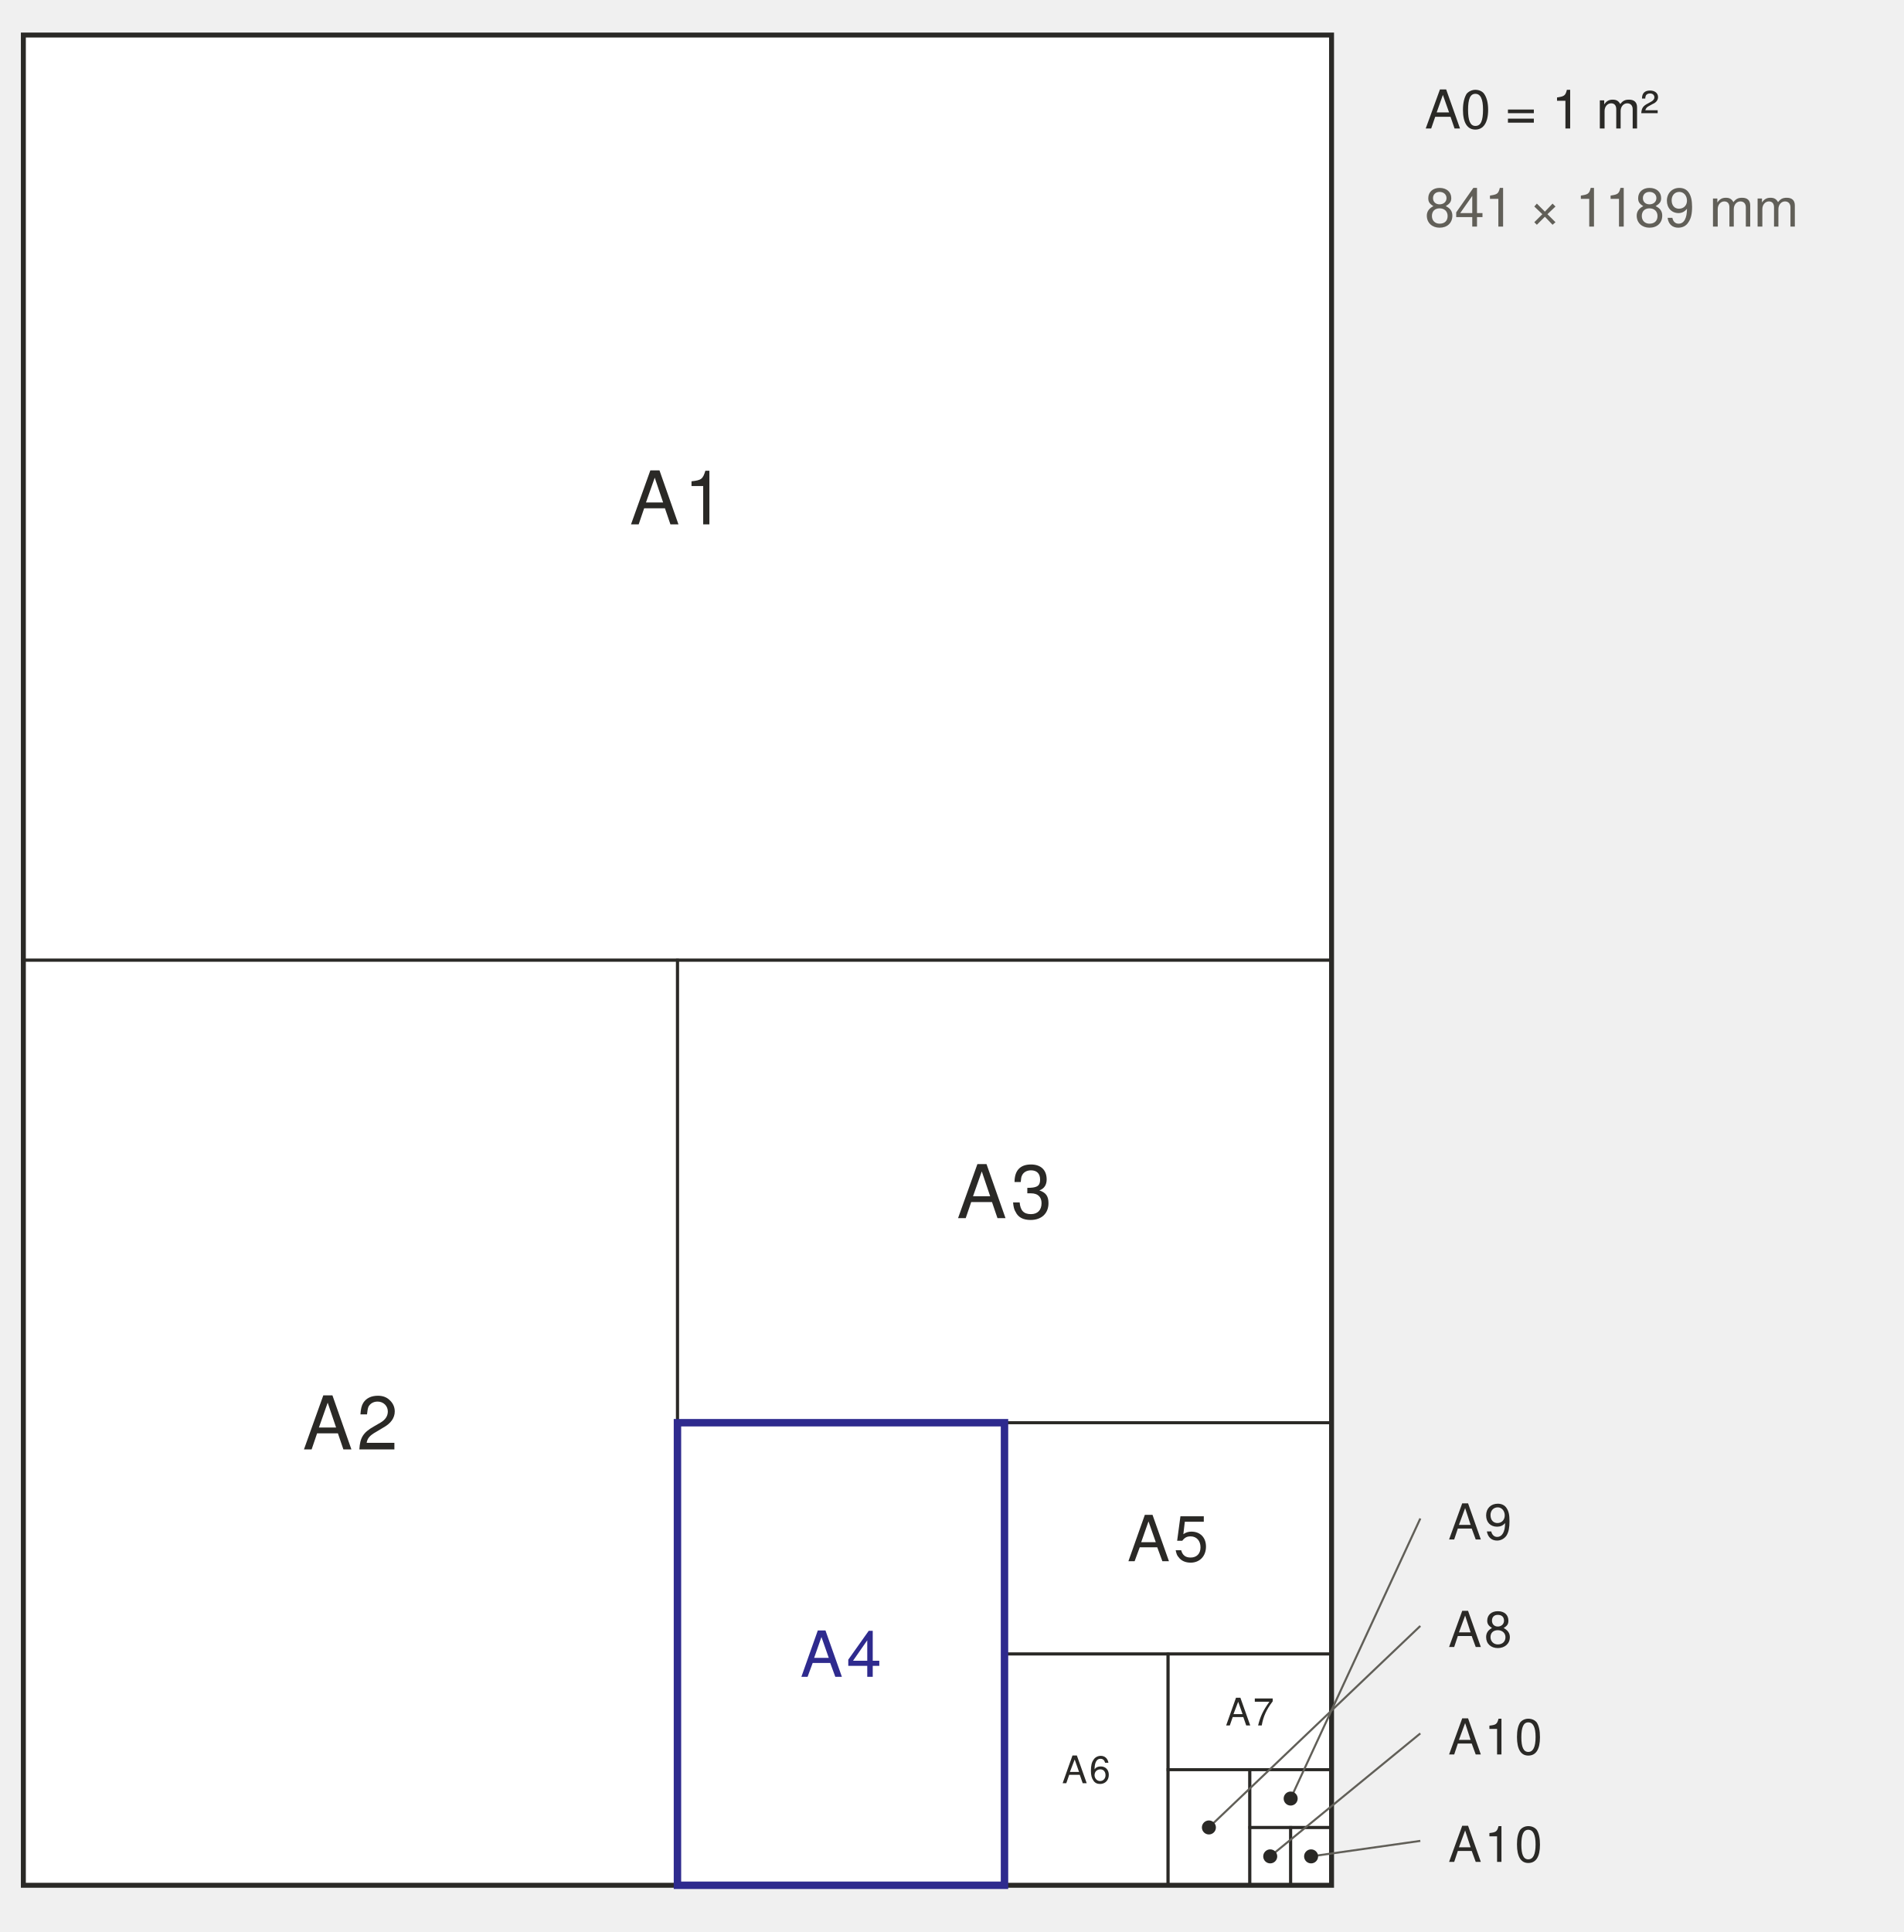
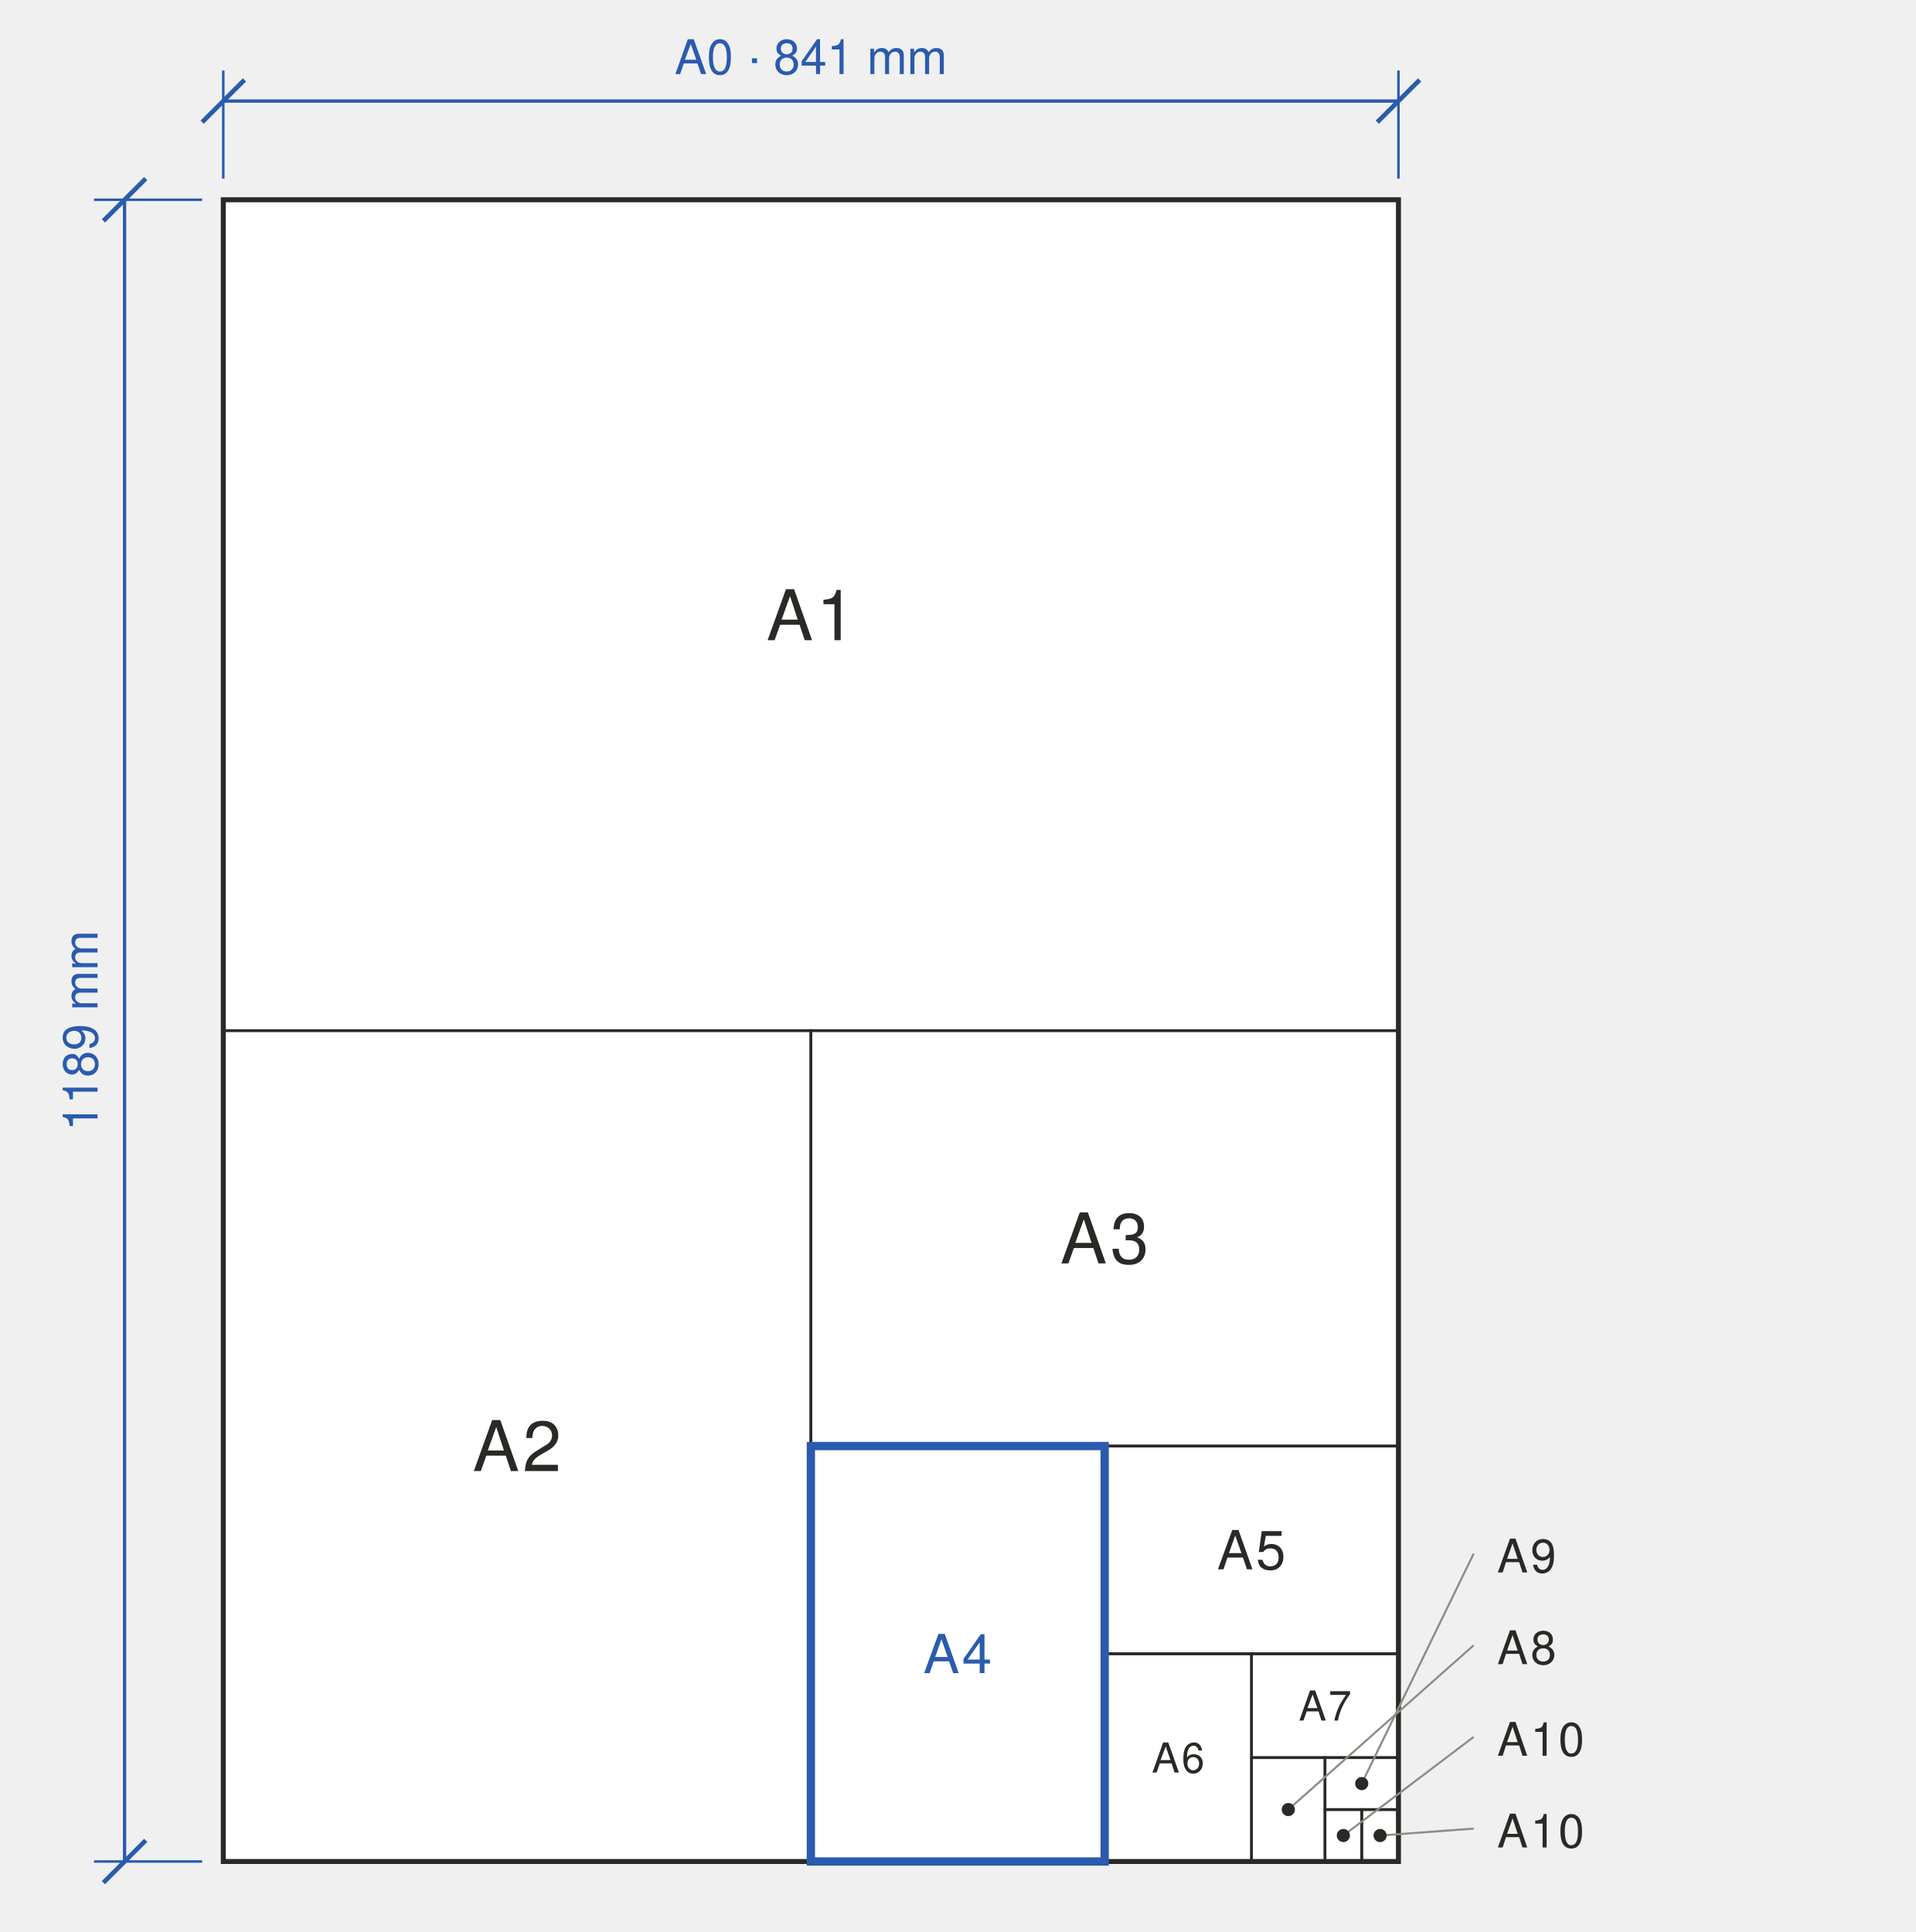
- <svg xmlns="http://www.w3.org/2000/svg" viewBox="0 0 81.5 82.696" width="81.5mm" height="82.696mm" role="img" aria-label="The A-series: an A0 rectangle halved repeatedly into A1 to A10, with the A4 cell outlined in ink blue">
-   <rect x="1" y="1.5" width="56" height="79.196" fill="#fff" stroke="#2A2926" stroke-width="0.212" />
-   <rect x="1" y="1.5" width="56" height="39.598" fill="none" stroke="#2A2926" stroke-width="0.123" />
-   <rect x="1" y="41.098" width="28" height="39.598" fill="none" stroke="#2A2926" stroke-width="0.123" />
-   <rect x="29" y="41.098" width="28" height="19.799" fill="none" stroke="#2A2926" stroke-width="0.123" />
-   <rect x="29" y="60.897" width="14" height="19.799" fill="none" stroke="#2A2926" stroke-width="0.123" />
-   <rect x="43" y="60.897" width="14" height="9.899" fill="none" stroke="#2A2926" stroke-width="0.123" />
-   <rect x="43" y="70.796" width="7" height="9.899" fill="none" stroke="#2A2926" stroke-width="0.123" />
-   <rect x="50" y="70.796" width="7" height="4.95" fill="none" stroke="#2A2926" stroke-width="0.123" />
-   <rect x="50" y="75.746" width="3.5" height="4.95" fill="none" stroke="#2A2926" stroke-width="0.123" />
-   <rect x="53.5" y="75.746" width="3.5" height="2.475" fill="none" stroke="#2A2926" stroke-width="0.123" />
-   <rect x="53.5" y="78.221" width="1.75" height="2.475" fill="none" stroke="#2A2926" stroke-width="0.123" />
-   <rect x="55.25" y="78.221" width="1.75" height="2.475" fill="none" stroke="#2A2926" stroke-width="0.123" />
-   <rect x="29" y="60.897" width="14" height="19.799" fill="none" stroke="#2E2A8E" stroke-width="0.318" />
-   <text x="29" y="22.442" font-family="Hanken Grotesk, Helvetica, Arial, sans-serif" font-size="3.175" text-anchor="middle" letter-spacing="0.06em" fill="#2A2926">A1</text>
-   <text x="15" y="62.04" font-family="Hanken Grotesk, Helvetica, Arial, sans-serif" font-size="3.175" text-anchor="middle" letter-spacing="0.06em" fill="#2A2926">A2</text>
-   <text x="43" y="52.141" font-family="Hanken Grotesk, Helvetica, Arial, sans-serif" font-size="3.175" text-anchor="middle" letter-spacing="0.06em" fill="#2A2926">A3</text>
-   <text x="36" y="71.774" font-family="Hanken Grotesk, Helvetica, Arial, sans-serif" font-size="2.717" text-anchor="middle" letter-spacing="0.06em" fill="#2E2A8E">A4</text>
-   <text x="50" y="66.825" font-family="Hanken Grotesk, Helvetica, Arial, sans-serif" font-size="2.717" text-anchor="middle" letter-spacing="0.06em" fill="#2A2926">A5</text>
-   <text x="46.5" y="76.33" font-family="Hanken Grotesk, Helvetica, Arial, sans-serif" font-size="1.623" text-anchor="middle" letter-spacing="0.06em" fill="#2A2926">A6</text>
-   <text x="53.5" y="73.856" font-family="Hanken Grotesk, Helvetica, Arial, sans-serif" font-size="1.623" text-anchor="middle" letter-spacing="0.06em" fill="#2A2926">A7</text>
-   <path d="M55.25 76.984L60.8 64.996" stroke="#615F58" stroke-width="0.088" fill="none" />
-   <circle cx="55.25" cy="76.984" r="0.3" fill="#2A2926" />
-   <text x="62" y="65.896" font-family="Hanken Grotesk, Helvetica, Arial, sans-serif" font-size="2.117" letter-spacing="0.06em" fill="#2A2926">A9</text>
-   <path d="M51.75 78.221L60.8 69.596" stroke="#615F58" stroke-width="0.088" fill="none" />
-   <circle cx="51.75" cy="78.221" r="0.3" fill="#2A2926" />
-   <text x="62" y="70.496" font-family="Hanken Grotesk, Helvetica, Arial, sans-serif" font-size="2.117" letter-spacing="0.06em" fill="#2A2926">A8</text>
-   <path d="M54.375 79.459L60.8 74.196" stroke="#615F58" stroke-width="0.088" fill="none" />
-   <circle cx="54.375" cy="79.459" r="0.3" fill="#2A2926" />
-   <text x="62" y="75.096" font-family="Hanken Grotesk, Helvetica, Arial, sans-serif" font-size="2.117" letter-spacing="0.06em" fill="#2A2926">A10</text>
-   <path d="M56.125 79.459L60.8 78.796" stroke="#615F58" stroke-width="0.088" fill="none" />
-   <circle cx="56.125" cy="79.459" r="0.3" fill="#2A2926" />
-   <text x="62" y="79.696" font-family="Hanken Grotesk, Helvetica, Arial, sans-serif" font-size="2.117" letter-spacing="0.06em" fill="#2A2926">A10</text>
-   <text x="61" y="5.5" font-family="Hanken Grotesk, Helvetica, Arial, sans-serif" font-size="2.293" fill="#2A2926">A0 = 1 m²</text>
-   <text x="61" y="9.7" font-family="Hanken Grotesk, Helvetica, Arial, sans-serif" font-size="2.293" fill="#615F58">841 × 1189 mm</text>
+ <svg xmlns="http://www.w3.org/2000/svg" viewBox="0 0 81.5 82.211" width="81.5mm" height="82.211mm" role="img" aria-label="The A-series: an A0 rectangle of 841 by 1189 millimetres halved repeatedly into A1 to A10, with the A4 cell outlined in blueprint blue">
+   <rect x="9.5" y="8.5" width="50" height="70.711" fill="#fff" stroke="#2A2926" stroke-width="0.212" />
+   <rect x="9.5" y="8.5" width="50" height="35.355" fill="none" stroke="#2A2926" stroke-width="0.113" />
+   <rect x="9.5" y="43.855" width="25" height="35.355" fill="none" stroke="#2A2926" stroke-width="0.113" />
+   <rect x="34.5" y="43.855" width="25" height="17.678" fill="none" stroke="#2A2926" stroke-width="0.113" />
+   <rect x="34.5" y="61.533" width="12.5" height="17.678" fill="none" stroke="#2A2926" stroke-width="0.113" />
+   <rect x="47" y="61.533" width="12.5" height="8.839" fill="none" stroke="#2A2926" stroke-width="0.113" />
+   <rect x="47" y="70.372" width="6.25" height="8.839" fill="none" stroke="#2A2926" stroke-width="0.113" />
+   <rect x="53.25" y="70.372" width="6.25" height="4.419" fill="none" stroke="#2A2926" stroke-width="0.113" />
+   <rect x="53.25" y="74.791" width="3.125" height="4.419" fill="none" stroke="#2A2926" stroke-width="0.113" />
+   <rect x="56.375" y="74.791" width="3.125" height="2.21" fill="none" stroke="#2A2926" stroke-width="0.113" />
+   <rect x="56.375" y="77.001" width="1.563" height="2.21" fill="none" stroke="#2A2926" stroke-width="0.113" />
+   <rect x="57.938" y="77.001" width="1.563" height="2.21" fill="none" stroke="#2A2926" stroke-width="0.113" />
+   <rect x="34.5" y="61.533" width="12.5" height="17.678" fill="none" stroke="#2A5BAE" stroke-width="0.353" />
+   <text x="34.5" y="27.245" font-family="Hanken Grotesk, Helvetica, Arial, sans-serif" font-size="2.964" font-weight="400" fill="#2A2926" text-anchor="middle" letter-spacing="0.05em">A1</text>
+   <text x="22" y="62.6" font-family="Hanken Grotesk, Helvetica, Arial, sans-serif" font-size="2.964" font-weight="400" fill="#2A2926" text-anchor="middle" letter-spacing="0.05em">A2</text>
+   <text x="47" y="53.761" font-family="Hanken Grotesk, Helvetica, Arial, sans-serif" font-size="2.964" font-weight="400" fill="#2A2926" text-anchor="middle" letter-spacing="0.05em">A3</text>
+   <text x="40.75" y="71.197" font-family="Hanken Grotesk, Helvetica, Arial, sans-serif" font-size="2.293" font-weight="500" fill="#2A5BAE" text-anchor="middle" letter-spacing="0.05em">A4</text>
+   <text x="53.25" y="66.778" font-family="Hanken Grotesk, Helvetica, Arial, sans-serif" font-size="2.293" font-weight="400" fill="#2A2926" text-anchor="middle" letter-spacing="0.05em">A5</text>
+   <text x="50.125" y="75.426" font-family="Hanken Grotesk, Helvetica, Arial, sans-serif" font-size="1.764" font-weight="400" fill="#2A2926" text-anchor="middle" letter-spacing="0.05em">A6</text>
+   <text x="56.375" y="73.217" font-family="Hanken Grotesk, Helvetica, Arial, sans-serif" font-size="1.764" font-weight="400" fill="#2A2926" text-anchor="middle" letter-spacing="0.05em">A7</text>
+   <path d="M57.938 75.896L62.7 66.111" fill="none" stroke="#8F8C85" stroke-width="0.088" />
+   <circle cx="57.938" cy="75.896" r="0.28" fill="#2A2926" />
+   <text x="63.7" y="66.911" font-family="Hanken Grotesk, Helvetica, Arial, sans-serif" font-size="1.976" font-weight="400" fill="#2A2926" letter-spacing="0.05em">A9</text>
+   <path d="M54.813 77.001L62.7 70.011" fill="none" stroke="#8F8C85" stroke-width="0.088" />
+   <circle cx="54.813" cy="77.001" r="0.28" fill="#2A2926" />
+   <text x="63.7" y="70.811" font-family="Hanken Grotesk, Helvetica, Arial, sans-serif" font-size="1.976" font-weight="400" fill="#2A2926" letter-spacing="0.05em">A8</text>
+   <path d="M57.156 78.106L62.7 73.911" fill="none" stroke="#8F8C85" stroke-width="0.088" />
+   <circle cx="57.156" cy="78.106" r="0.28" fill="#2A2926" />
+   <text x="63.7" y="74.711" font-family="Hanken Grotesk, Helvetica, Arial, sans-serif" font-size="1.976" font-weight="400" fill="#2A2926" letter-spacing="0.05em">A10</text>
+   <path d="M58.719 78.106L62.7 77.811" fill="none" stroke="#8F8C85" stroke-width="0.088" />
+   <circle cx="58.719" cy="78.106" r="0.28" fill="#2A2926" />
+   <text x="63.7" y="78.611" font-family="Hanken Grotesk, Helvetica, Arial, sans-serif" font-size="1.976" font-weight="400" fill="#2A2926" letter-spacing="0.05em">A10</text>
+   <path d="M9.5 7.6V3M59.5 7.6V3" fill="none" stroke="#2A5BAE" stroke-width="0.106" />
+   <path d="M9.5 4.3H59.5" fill="none" stroke="#2A5BAE" stroke-width="0.141" />
+   <path d="M8.6 5.2L10.4 3.4M58.6 5.2L60.4 3.4" fill="none" stroke="#2A5BAE" stroke-width="0.194" />
+   <text x="34.5" y="3.15" font-family="Hanken Grotesk, Helvetica, Arial, sans-serif" font-size="2.046" font-weight="500" fill="#2A5BAE" text-anchor="middle">A0 · 841 mm</text>
+   <path d="M8.6 8.5H4M8.6 79.211H4" fill="none" stroke="#2A5BAE" stroke-width="0.106" />
+   <path d="M5.3 8.5V79.211" fill="none" stroke="#2A5BAE" stroke-width="0.141" />
+   <path d="M4.4 9.4L6.2 7.6M4.4 80.111L6.2 78.311" fill="none" stroke="#2A5BAE" stroke-width="0.194" />
+   <text transform="translate(4.15 43.855) rotate(-90)" font-family="Hanken Grotesk, Helvetica, Arial, sans-serif" font-size="2.046" font-weight="500" fill="#2A5BAE" text-anchor="middle">1189 mm</text>
</svg>
